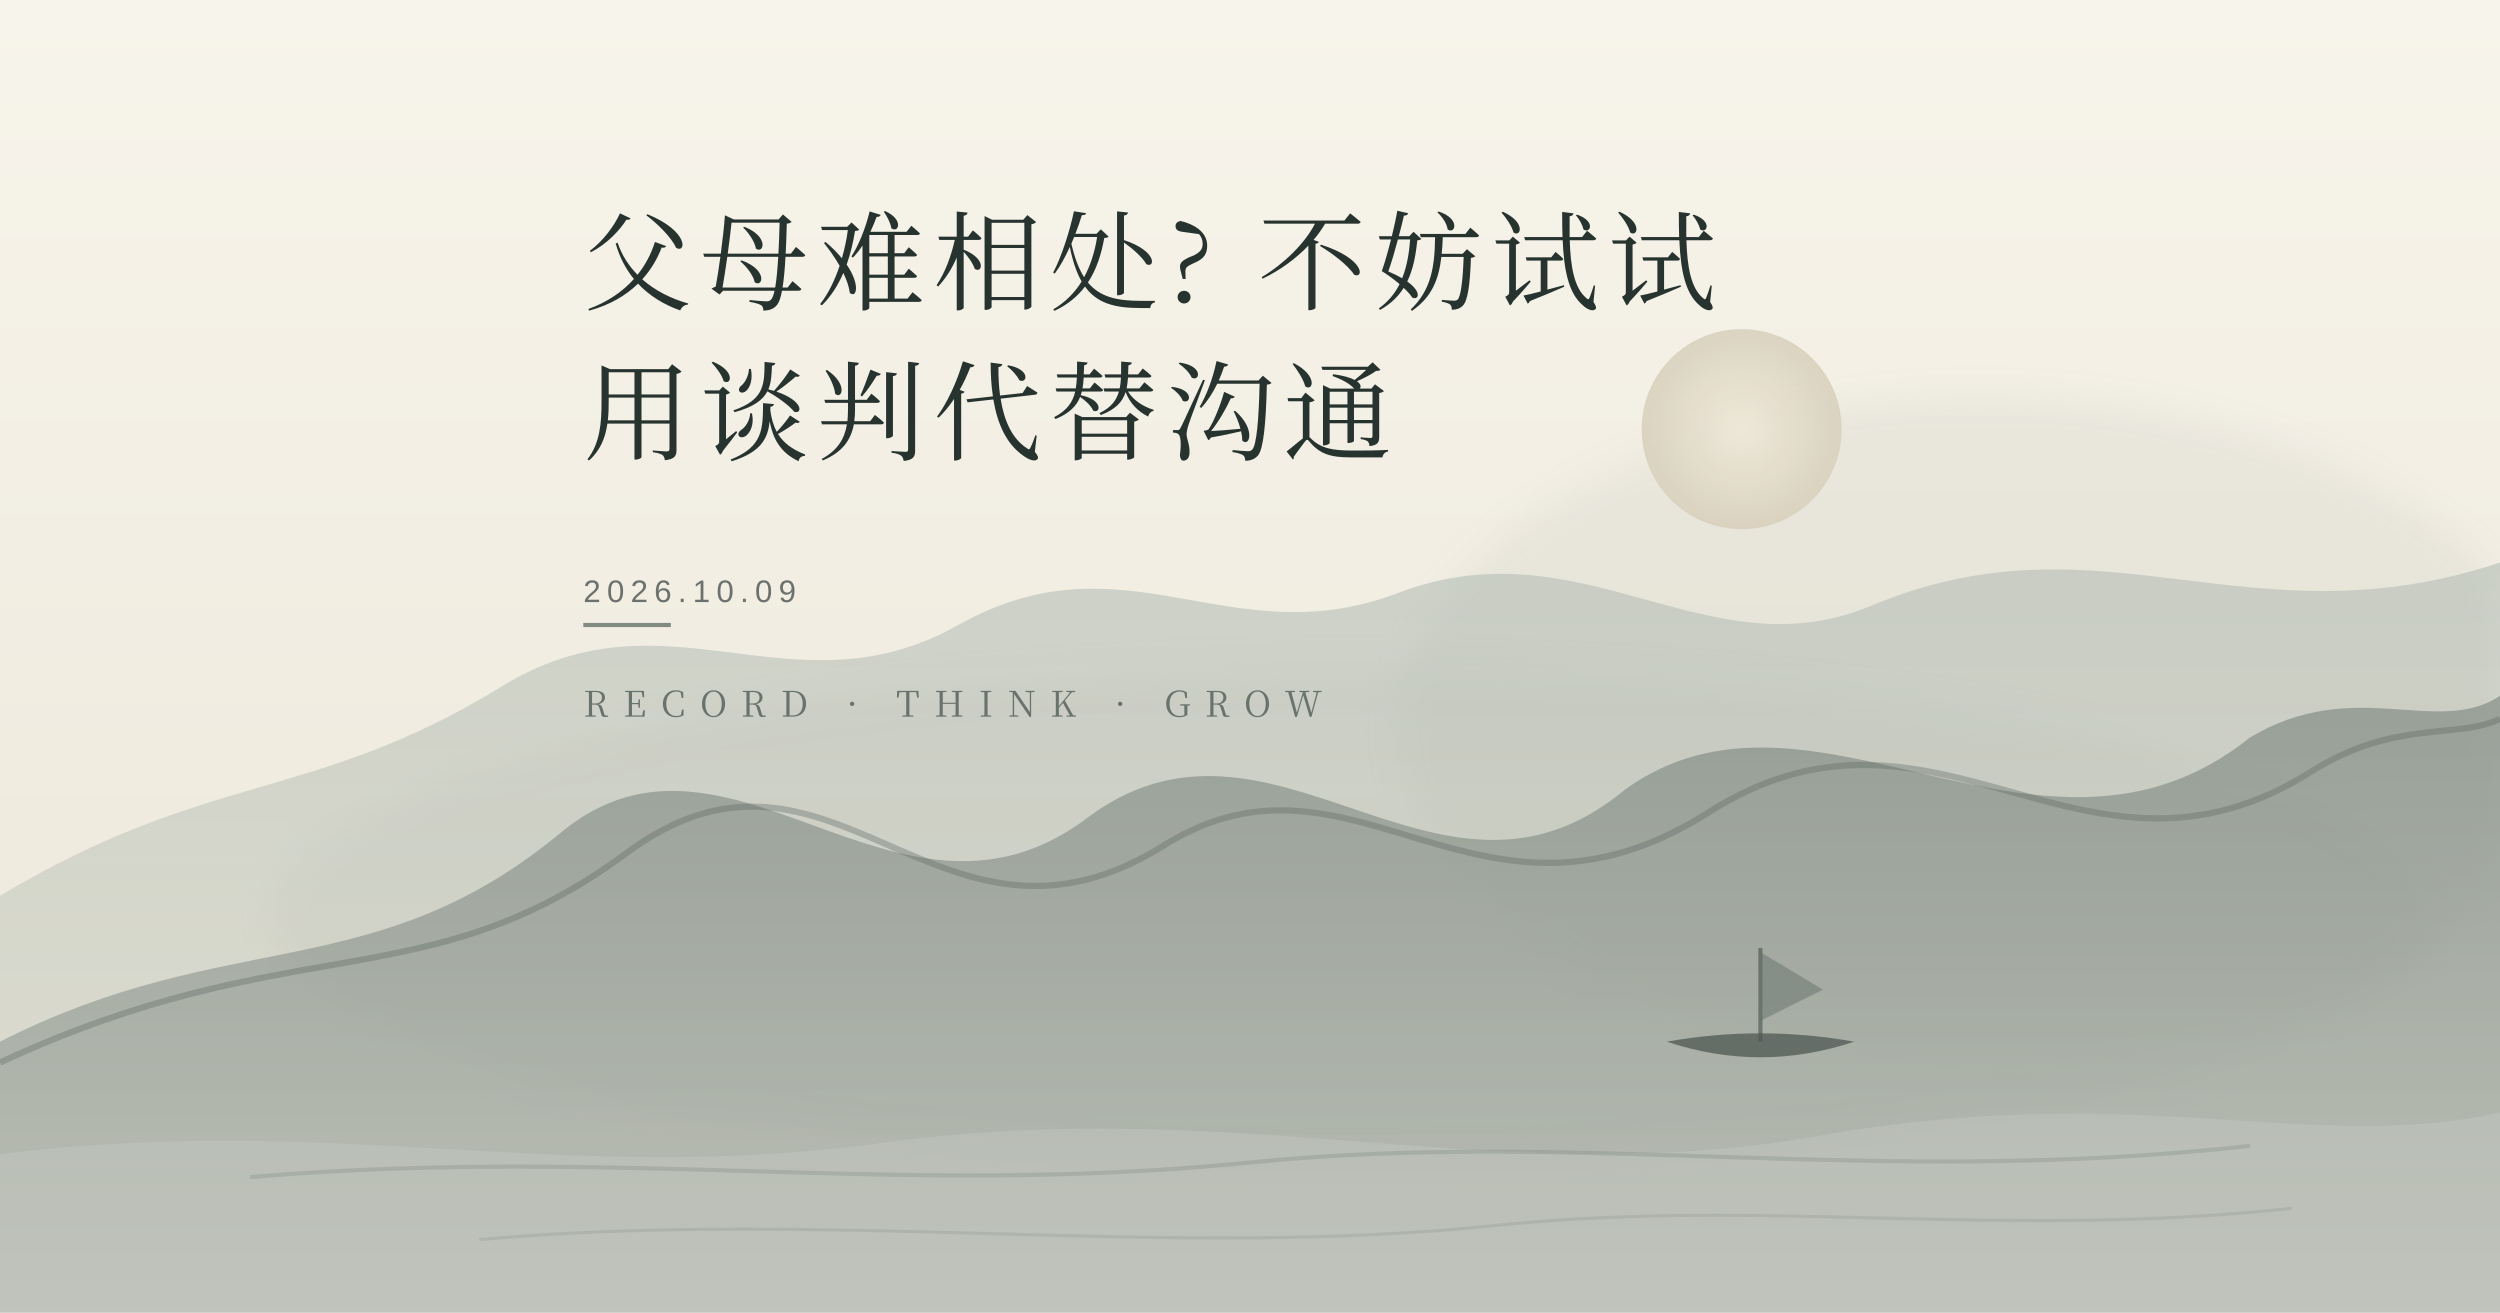
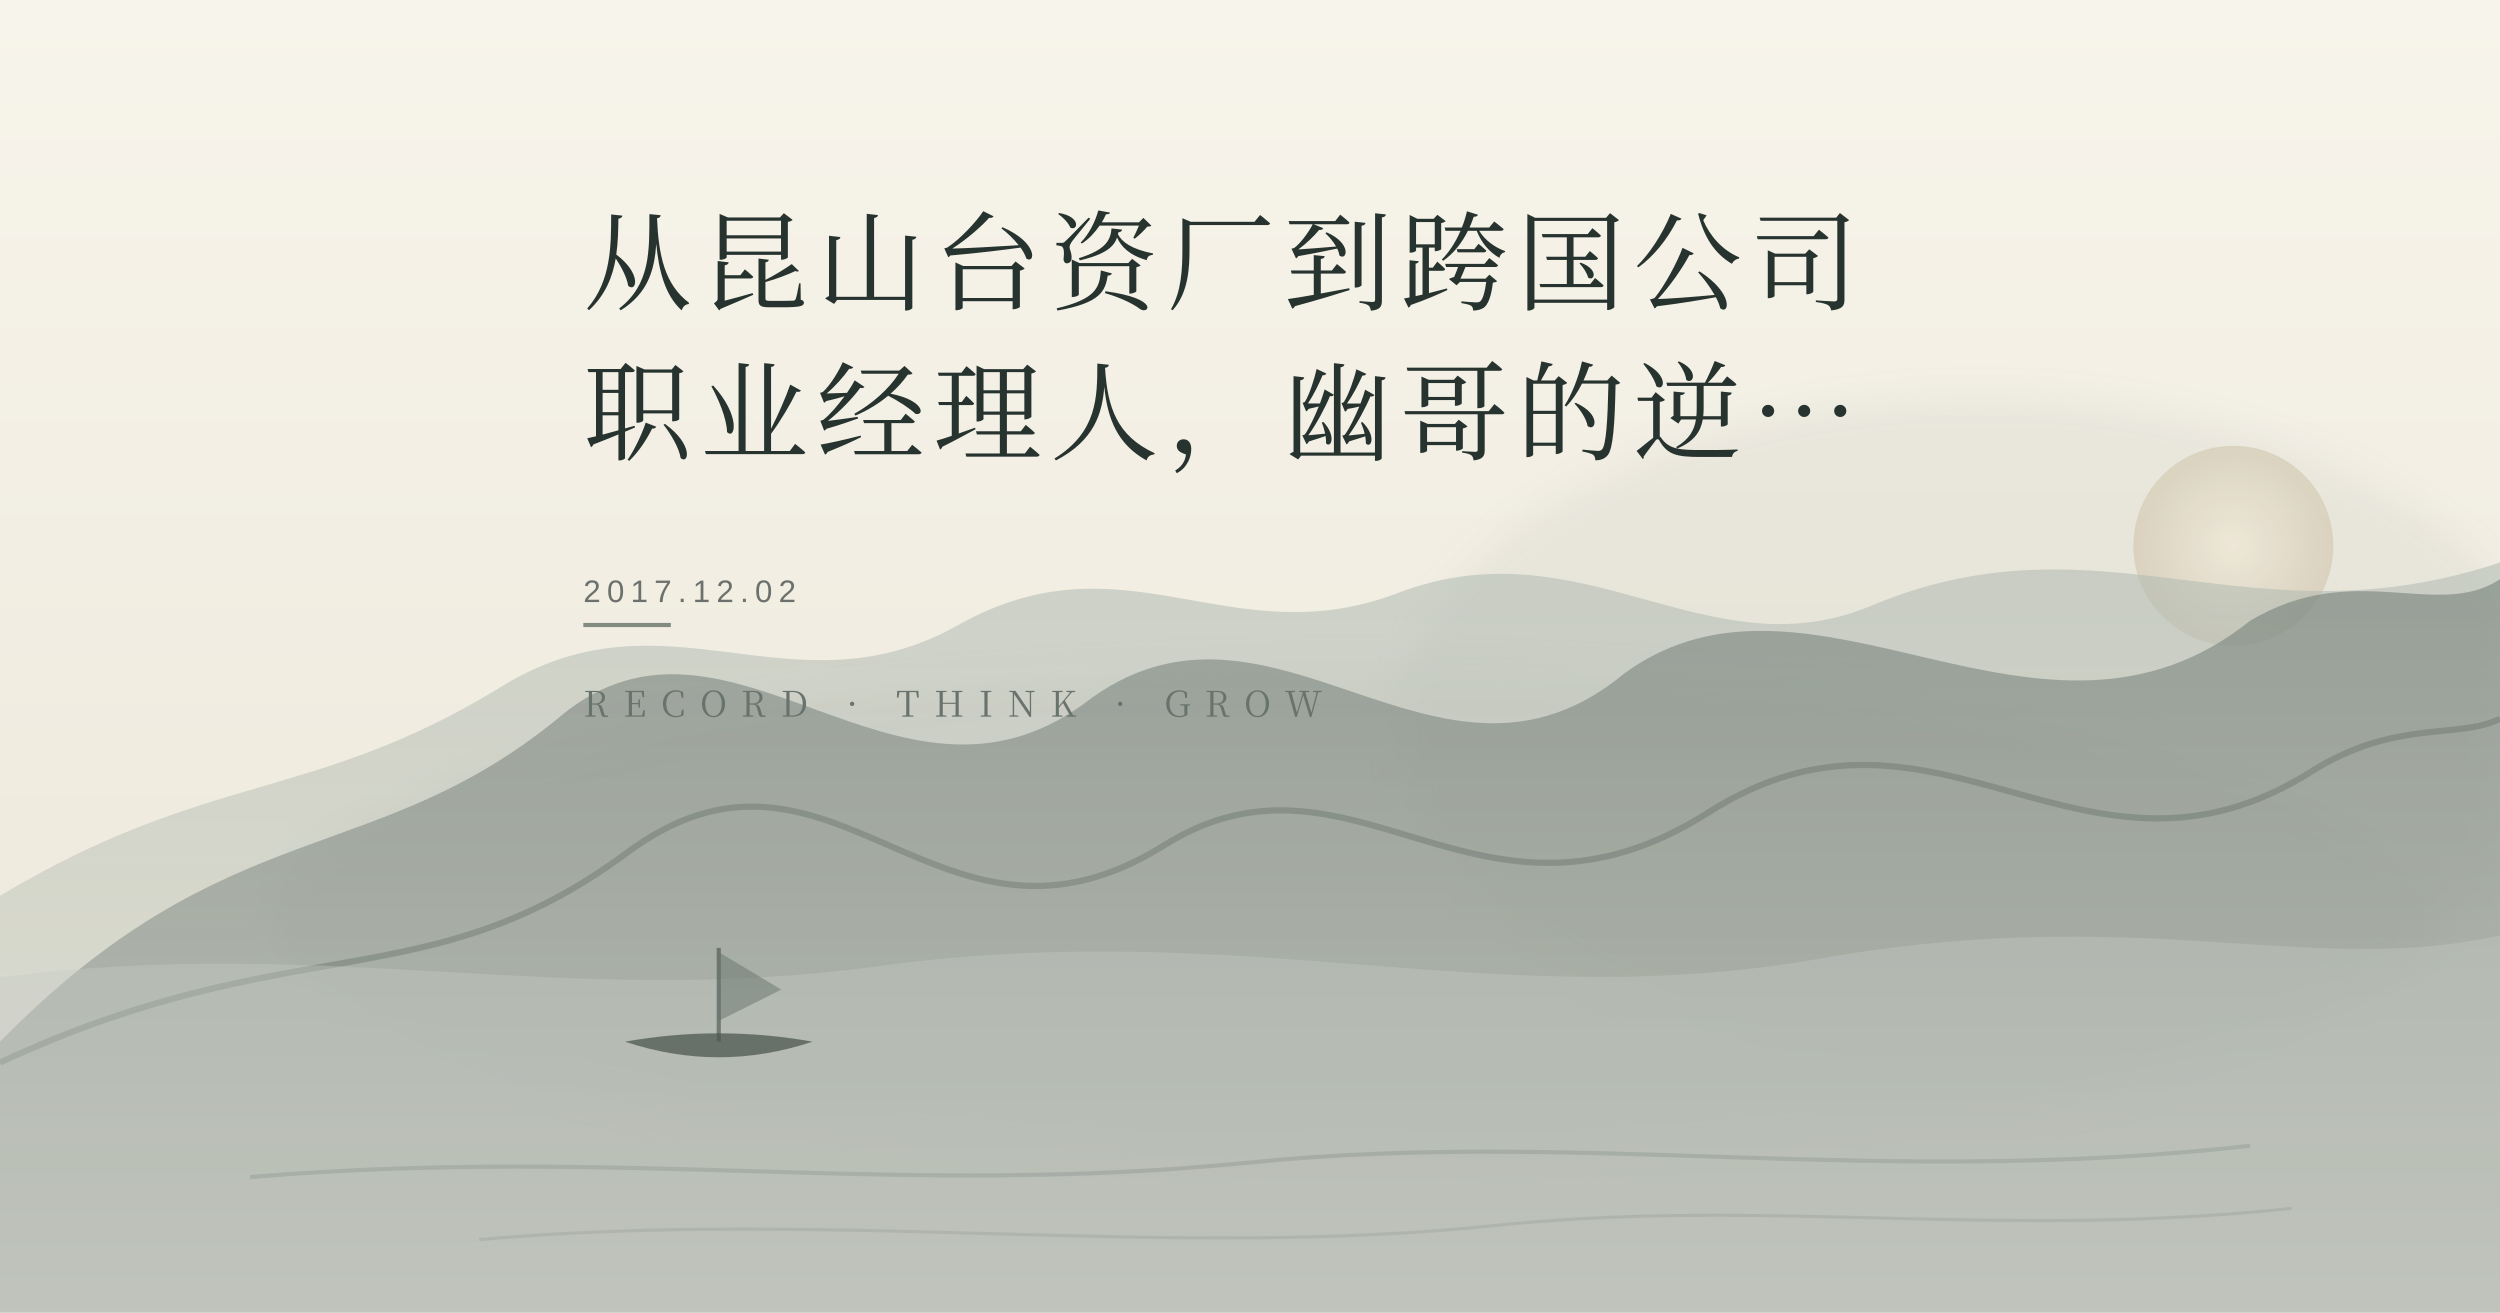
<svg xmlns="http://www.w3.org/2000/svg" width="1200" height="630" viewBox="0 0 1200 630">
  <defs>
    <linearGradient id="paper" x1="0" y1="0" x2="0" y2="1">
      <stop offset="0%" stop-color="#f7f4eb" />
      <stop offset="100%" stop-color="#ebe6d8" />
    </linearGradient>
    <linearGradient id="farMountain" x1="0" y1="0" x2="0" y2="1">
      <stop offset="0%" stop-color="#aeb8b0" />
      <stop offset="100%" stop-color="#d8d8cc" />
    </linearGradient>
    <linearGradient id="nearMountain" x1="0" y1="0" x2="0" y2="1">
      <stop offset="0%" stop-color="#69756f" />
      <stop offset="100%" stop-color="#9ba39b" />
    </linearGradient>
    <filter id="inkBlur">
      <feGaussianBlur stdDeviation="8" />
    </filter>
    <radialGradient id="moon">
      <stop offset="0%" stop-color="#eee8d8" />
      <stop offset="100%" stop-color="#d8d0bd" />
    </radialGradient>
    <style>

      .title {

        font-family:
          "Noto Serif CJK SC",
          "Source Han Serif SC",
          "Songti SC",
          "STSong",
          serif;

        font-size:
          52px;

        font-weight:
          500;

        letter-spacing:
          4px;

        fill:
          #26332f;
      }


      .subtitle {

        font-family:
          "Noto Serif CJK SC",
          "Source Han Serif SC",
          "Songti SC",
          "STSong",
          serif;

        font-size:
          17px;

        letter-spacing:
          7px;

        fill:
          #69736d;
      }


      .date {

        font-family:
          "Helvetica Neue",
          Arial,
          sans-serif;

        font-size:
          15px;

        letter-spacing:
          3px;

        fill:
          #6d716d;
      }

    </style>
  </defs>
  <rect x="0" y="0" width="1200" height="630" fill="url(#paper)" />
  <ellipse cx="650" cy="440" rx="520" ry="120" fill="#89958c" opacity="0.12" filter="url(#inkBlur)" />
  <ellipse cx="950" cy="350" rx="280" ry="160" fill="#738078" opacity="0.08" filter="url(#inkBlur)" />
-   <circle cx="836" cy="206" r="48" fill="url(#moon)" opacity="0.9" />
+   <circle cx="1072" cy="262" r="48" fill="url(#moon)" opacity="0.9" />
  <path d="       M0 430        C100 370         150 385         240 330        C320 280         380 345         460 300        C540 255         590 315         670 285        C760 250         820 325         900 290        C1010 245         1080 310         1200 270        L1200 630       L0 630       Z     " fill="url(#farMountain)" opacity="0.55" />
-   <path d="       M0 500        C110 444         180 474         270 399        C350 334         430 459         520 394        C610 324         690 454         780 379        C870 314         980 434         1080 354        C1130 324         1170 354         1200 334        L1200 630       L0 630       Z     " fill="url(#nearMountain)" opacity="0.52" />
+   <path d="       M0 500        C110 388         180 418         270 343        C350 278         430 403         520 338        C610 268         690 398         780 323        C870 258         980 378         1080 298        C1130 268         1170 298         1200 278        L1200 630       L0 630       Z     " fill="url(#nearMountain)" opacity="0.52" />
  <path d="       M0 510        C140 445         205 480         300 410        C400 335         450 475         560 405        C650 350         710 460         820 390        C930 320         1000 440         1110 370        C1150 345         1180 355         1200 345     " fill="none" stroke="#59645e" stroke-width="3" opacity="0.35" />
-   <path d="       M0 554        C160 534         270 569         420 549        C600 524         720 574         880 544        C1030 519         1110 554         1200 534        L1200 630       L0 630       Z     " fill="#c4cbc4" opacity="0.38" />
+   <path d="       M0 469        C160 449         270 484         420 464        C600 439         720 489         880 459        C1030 434         1110 469         1200 449        L1200 630       L0 630       Z     " fill="#c4cbc4" opacity="0.38" />
  <path d="       M120 565        C300 550         430 575         600 558        C760 542         900 570         1080 550     " fill="none" stroke="#77827b" stroke-width="2" opacity="0.28" />
  <path d="       M230 595        C400 580         560 605         720 588        C850 575         960 595         1100 580     " fill="none" stroke="#77827b" stroke-width="1.5" opacity="0.20" />
-   <text x="280" y="145" class="title">父母难相处? 不妨试试</text>
-   <text x="280" y="217" class="title">用谈判代替沟通</text>
+   <text x="280" y="145" class="title">从昆山台资厂到跨国公司</text>
+   <text x="280" y="217" class="title">职业经理人，幽哥的逆…</text>
  <rect x="280" y="299" width="42" height="2" fill="#52615a" opacity="0.7" />
  <text x="280" y="344" class="subtitle">RECORD · THINK · GROW</text>
-   <text x="280" y="289" class="date">2026.10.09</text>
-   <path d="       M800 500        Q845 492         890 500        Q845 515         800 500        Z     " fill="#4d5752" opacity="0.75" />
-   <line x1="845" y1="500" x2="845" y2="455" stroke="#4d5752" stroke-width="2" opacity="0.65" />
-   <path d="       M845 457       L845 490       L875 475       Z     " fill="#66716b" opacity="0.5" />
+   <text x="280" y="289" class="date">2017.12.02</text>
+   <path d="       M300 500        Q345 492         390 500        Q345 515         300 500        Z     " fill="#4d5752" opacity="0.75" />
+   <line x1="345" y1="500" x2="345" y2="455" stroke="#4d5752" stroke-width="2" opacity="0.65" />
+   <path d="       M345 457       L345 490       L375 475       Z     " fill="#66716b" opacity="0.5" />
</svg>
